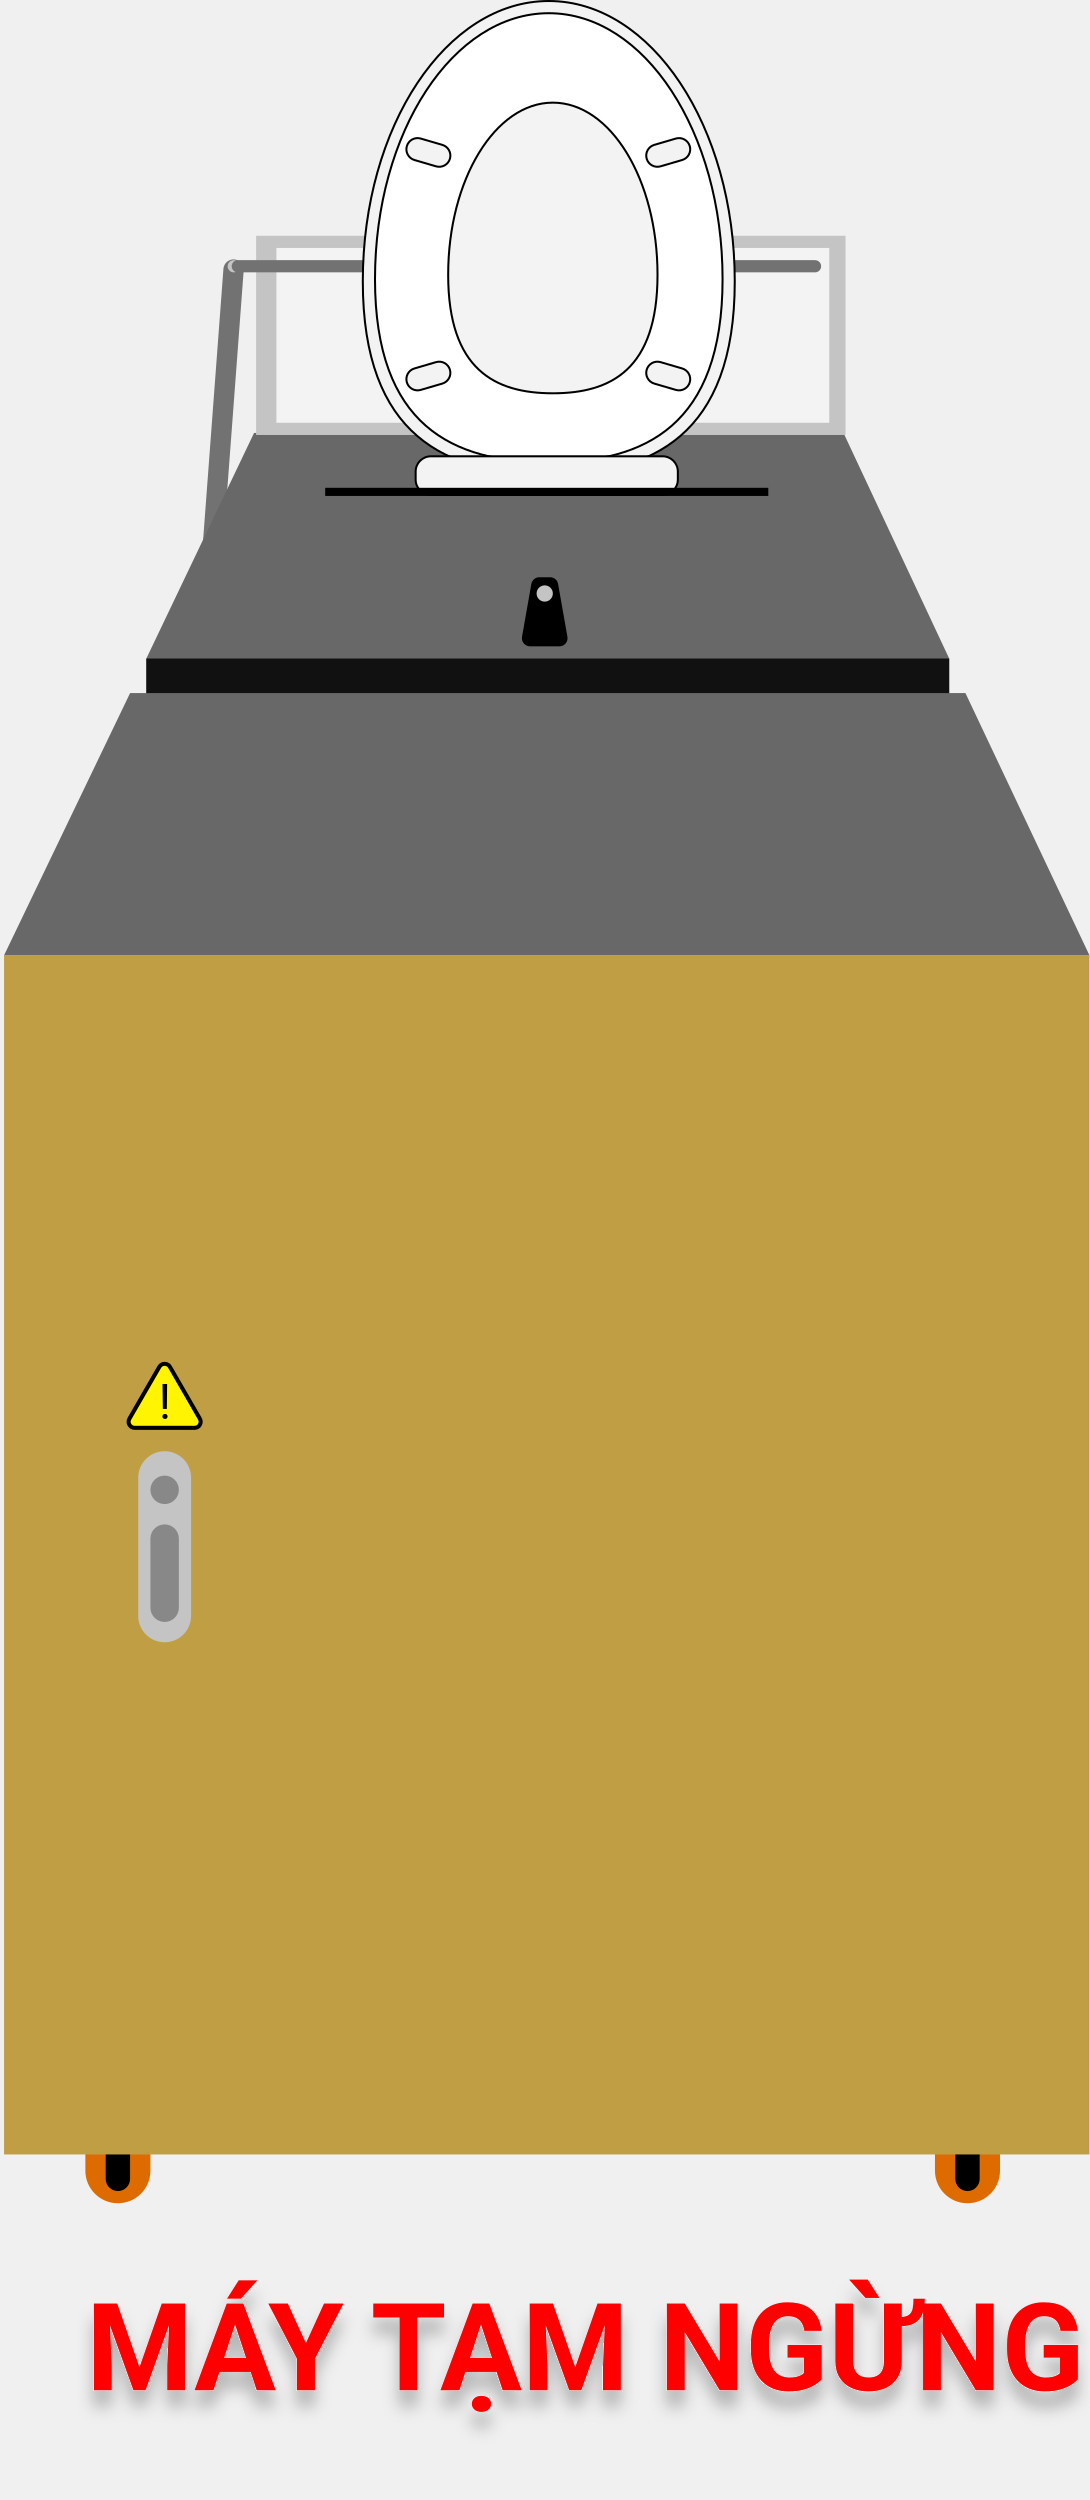
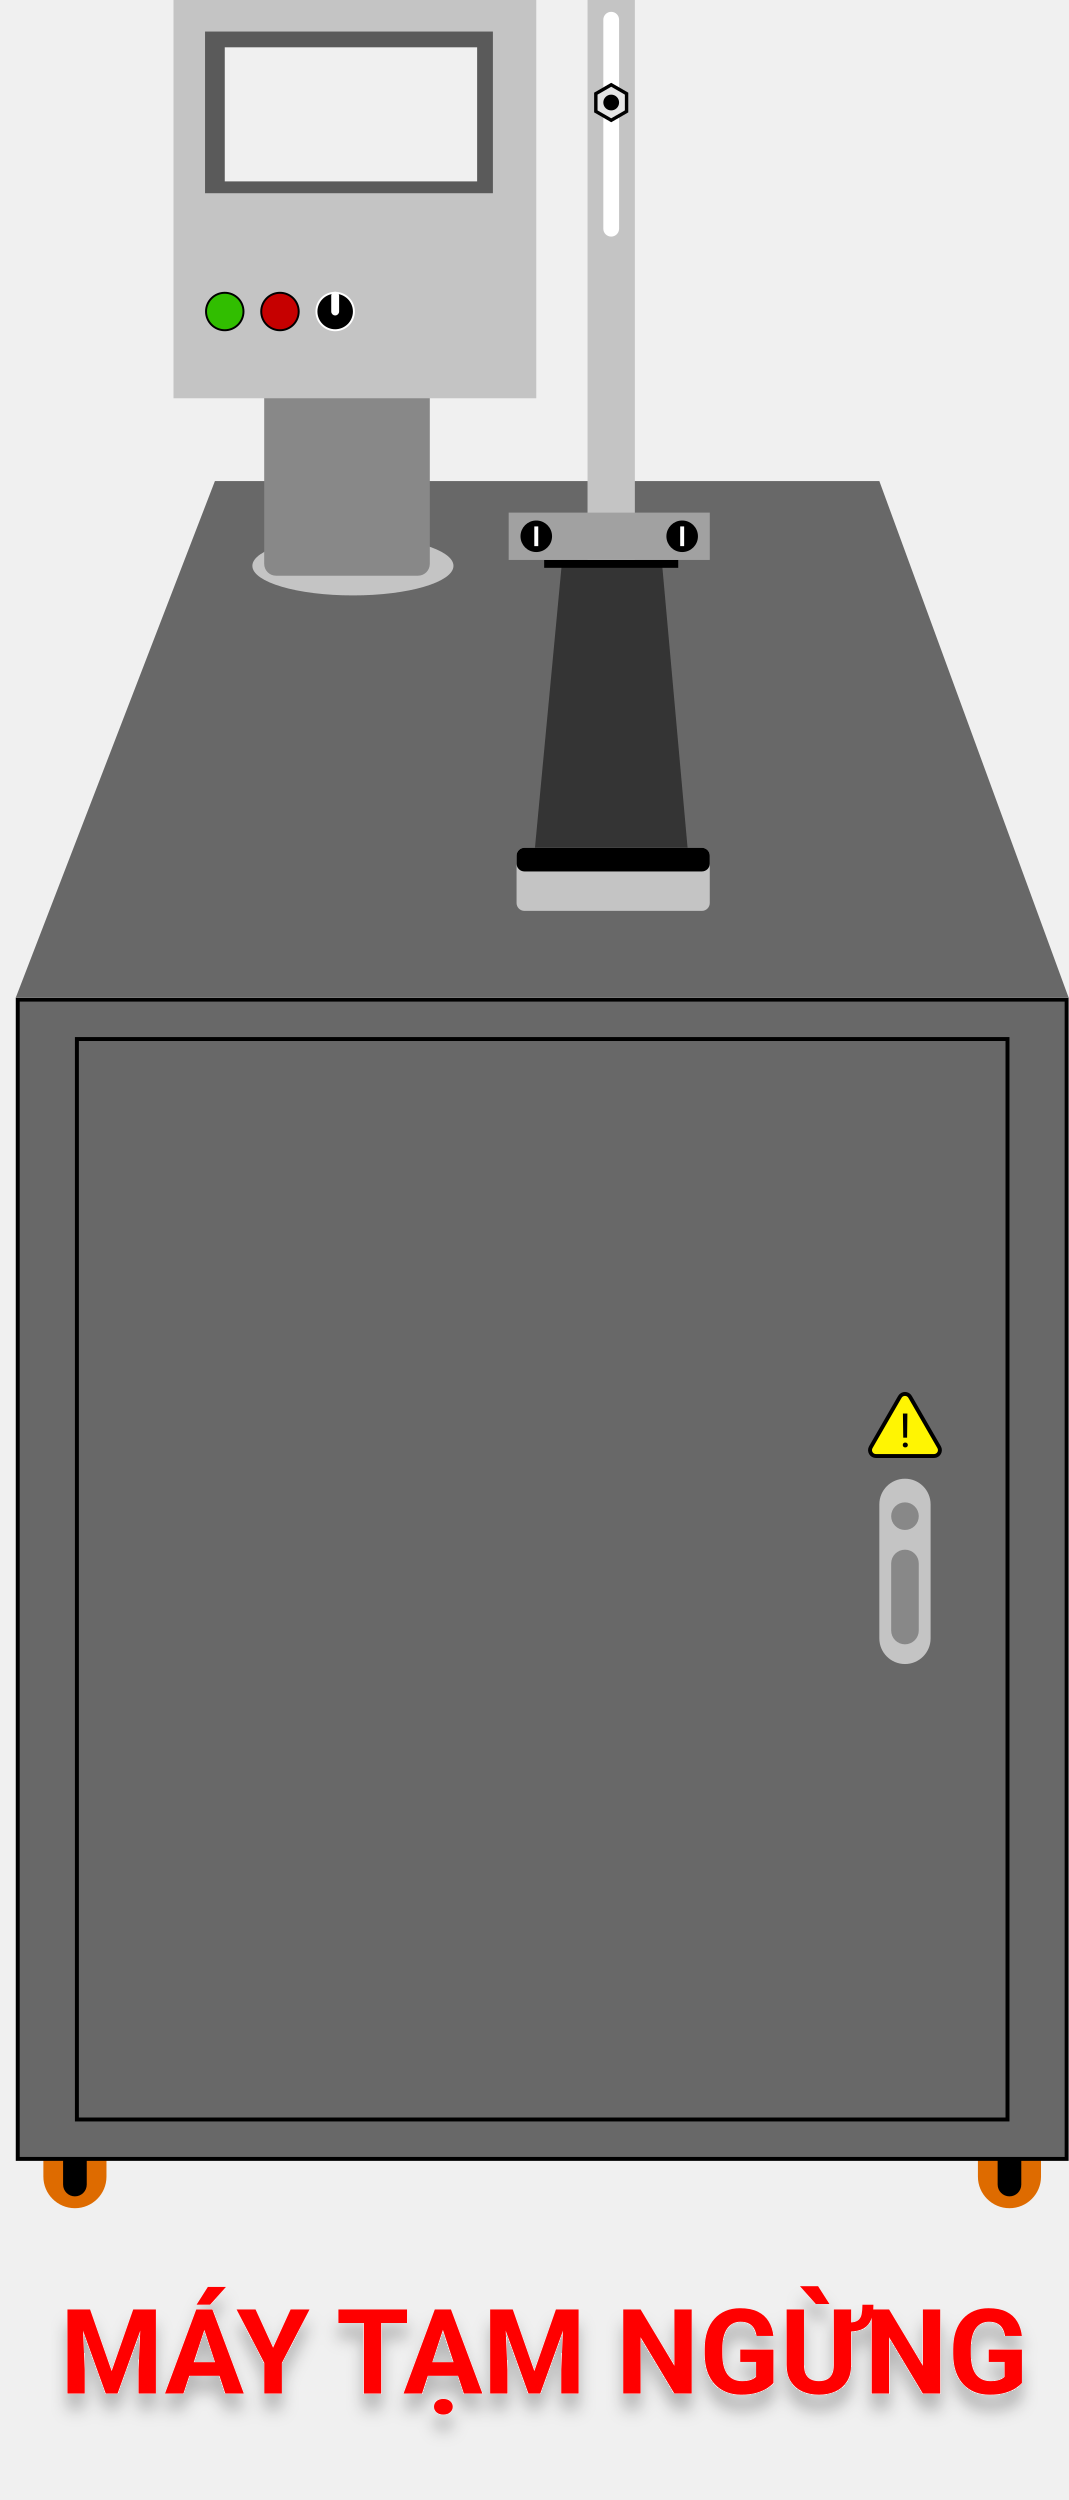
- <svg xmlns="http://www.w3.org/2000/svg" width="268" height="615" viewBox="0 0 268 615" fill="none">
-   <g clip-path="url(#clip0_55_168)">
-     <rect x="21" y="517" width="16" height="25" rx="8" fill="#DE6B00" />
-     <rect x="26" y="520" width="6" height="19" rx="3" fill="black" />
-     <rect x="230" y="517" width="16" height="25" rx="8" fill="#DE6B00" />
-     <rect x="235" y="520" width="6" height="19" rx="3" fill="black" />
-     <rect x="55.151" y="63.63" width="5" height="85.828" rx="2.5" transform="rotate(4.28585 55.1509 63.63)" fill="#727272" />
-     <rect x="1" y="235" width="267" height="295" fill="#C09E44" />
-     <path d="M62.5 106.5H207.5L233.5 162V170.5H237.5L268 235H1L32 170.5H36V162L62.5 106.5Z" fill="#686868" />
-     <rect x="63" y="58" width="145" height="49" fill="#C4C4C4" />
-     <rect x="68" y="61" width="136" height="43" fill="#F3F3F3" />
-     <path d="M36 162H233.5V170.5H36L36 162Z" fill="#111111" />
-     <circle cx="57.5" cy="65.5" r="1.5" fill="#C4C4C4" />
-     <rect x="57" y="67" width="3" height="145" rx="1.5" transform="rotate(-90 57 67)" fill="#727272" />
-     <rect x="34" y="357" width="13" height="47" rx="6.5" fill="#C4C4C4" />
-     <rect x="37" y="375" width="7" height="24" rx="3.5" fill="#888888" />
-     <circle cx="40.5" cy="366.5" r="3.5" fill="#888888" />
-     <path d="M41.799 336.25L49.16 349C49.738 350 49.016 351.25 47.861 351.25H33.139C31.984 351.25 31.262 350 31.84 349L39.201 336.25C39.778 335.25 41.222 335.25 41.799 336.25Z" fill="#FFF502" stroke="black" />
-     <path d="M41.115 340.469L41.039 346.592H40.06L39.978 340.469H41.115ZM39.943 348.455C39.943 348.279 39.996 348.131 40.102 348.01C40.211 347.889 40.371 347.828 40.582 347.828C40.789 347.828 40.947 347.889 41.057 348.01C41.17 348.131 41.227 348.279 41.227 348.455C41.227 348.623 41.17 348.768 41.057 348.889C40.947 349.01 40.789 349.07 40.582 349.07C40.371 349.07 40.211 349.01 40.102 348.889C39.996 348.768 39.943 348.623 39.943 348.455Z" fill="black" />
-     <path d="M130.708 143.652C130.877 142.697 131.707 142 132.678 142H135.322C136.293 142 137.123 142.697 137.292 143.652L139.586 156.652C139.802 157.877 138.86 159 137.616 159H130.384C129.14 159 128.198 157.877 128.414 156.652L130.708 143.652Z" fill="black" />
-     <circle cx="134" cy="146" r="2" fill="#C4C4C4" />
-     <path d="M180.75 69.204C180.75 88.271 175.614 100.138 167.364 107.245C159.106 114.359 147.679 116.75 135 116.75C122.321 116.75 110.894 114.359 102.636 107.245C94.386 100.138 89.25 88.271 89.25 69.204C89.25 50.136 94.388 32.885 102.681 20.408C110.976 7.929 122.407 0.25 135 0.25C147.593 0.25 159.024 7.929 167.319 20.408C175.612 32.885 180.75 50.136 180.75 69.204Z" fill="#F3F3F3" stroke="black" stroke-width="0.5" />
-     <path d="M177.75 68.655C177.75 86.743 172.949 97.998 165.241 104.737C157.526 111.482 146.85 113.75 135 113.75C123.15 113.75 112.474 111.482 104.759 104.737C97.051 97.998 92.25 86.743 92.25 68.655C92.25 50.567 97.052 34.202 104.804 22.367C112.556 10.53 123.238 3.25 135 3.25C146.762 3.25 157.444 10.53 165.196 22.367C172.948 34.202 177.75 50.567 177.75 68.655Z" fill="white" stroke="black" stroke-width="0.5" />
-     <path d="M161.75 67.587C161.75 79.31 158.849 86.584 154.214 90.931C149.576 95.282 143.152 96.75 136 96.75C128.848 96.75 122.424 95.282 117.786 90.931C113.151 86.584 110.25 79.31 110.25 67.587C110.25 55.865 113.151 45.265 117.829 37.604C122.509 29.938 128.94 25.25 136 25.25C143.06 25.25 149.491 29.938 154.171 37.604C158.849 45.265 161.75 55.865 161.75 67.587Z" fill="#F3F3F3" stroke="black" stroke-width="0.5" />
-     <rect x="168.91" y="33.31" width="5.5" height="11.045" rx="2.75" transform="rotate(73.6787 168.91 33.3102)" fill="#F3F3F3" stroke="black" stroke-width="0.5" />
-     <rect x="0.17" y="0.31" width="5.5" height="11.045" rx="2.75" transform="matrix(-0.281024 0.959701 0.959701 0.281024 100.606 33.0602)" fill="#F3F3F3" stroke="black" stroke-width="0.5" />
-     <rect x="-0.17" y="-0.31" width="5.5" height="11.045" rx="2.75" transform="matrix(0.281024 -0.959701 -0.959701 -0.281024 168.66 96.4423)" fill="#F3F3F3" stroke="black" stroke-width="0.5" />
-     <rect x="109.91" y="88.31" width="5.5" height="11.045" rx="2.75" transform="rotate(73.6787 109.91 88.3102)" fill="#F3F3F3" stroke="black" stroke-width="0.5" />
-     <rect x="102.25" y="112.25" width="64.5" height="9.5" rx="3.75" fill="#F3F3F3" stroke="black" stroke-width="0.5" />
-     <line x1="80" y1="121" x2="189" y2="121" stroke="black" stroke-width="2" />
-     <g filter="url(#filter0_d_55_168)">
-       <path d="M25.113 566.672H28.834L34.312 582.331L39.791 566.672H43.512L35.807 588H32.818L25.113 566.672ZM23.106 566.672H26.812L27.486 581.936V588H23.106V566.672ZM41.812 566.672H45.533V588H41.139V581.936L41.812 566.672ZM58.321 570.319L52.52 588H47.848L55.773 566.672H58.746L58.321 570.319ZM63.141 588L57.325 570.319L56.856 566.672H59.859L67.828 588H63.141ZM62.877 580.061V583.503H51.612V580.061H62.877ZM55.846 565.471L58.717 560.959H63.302L59.273 565.471H55.846ZM70.802 566.672L75.255 576.398L79.708 566.672H84.498L77.481 580.236V588H73.028V580.236L65.997 566.672H70.802ZM102.662 566.672V588H98.282V566.672H102.662ZM109.225 566.672V570.114H91.822V566.672H109.225ZM118.819 570.319L113.019 588H108.346L116.271 566.672H119.244L118.819 570.319ZM123.639 588L117.823 570.319L117.354 566.672H120.357L128.326 588H123.639ZM123.375 580.061V583.503H112.11V580.061H123.375ZM116.065 591.354C116.065 590.788 116.28 590.314 116.71 589.934C117.14 589.562 117.716 589.377 118.438 589.377C119.151 589.377 119.723 589.562 120.152 589.934C120.592 590.314 120.812 590.788 120.812 591.354C120.812 591.911 120.592 592.38 120.152 592.761C119.723 593.142 119.151 593.332 118.438 593.332C117.716 593.332 117.14 593.142 116.71 592.761C116.28 592.38 116.065 591.911 116.065 591.354ZM132.311 566.672H136.031L141.51 582.331L146.988 566.672H150.709L143.004 588H140.016L132.311 566.672ZM130.304 566.672H134.01L134.684 581.936V588H130.304V566.672ZM149.01 566.672H152.73V588H148.336V581.936L149.01 566.672ZM181.412 566.672V588H177.018L168.448 573.703V588H164.054V566.672H168.448L177.032 580.983V566.672H181.412ZM202.14 576.853V585.305C201.808 585.705 201.295 586.14 200.602 586.608C199.908 587.067 199.015 587.463 197.921 587.795C196.827 588.127 195.504 588.293 193.951 588.293C192.574 588.293 191.319 588.068 190.187 587.619C189.054 587.16 188.077 586.491 187.257 585.612C186.446 584.733 185.821 583.659 185.382 582.39C184.942 581.11 184.723 579.65 184.723 578.01V576.677C184.723 575.036 184.933 573.576 185.353 572.297C185.782 571.018 186.393 569.938 187.184 569.06C187.975 568.181 188.917 567.512 190.011 567.053C191.104 566.594 192.32 566.364 193.658 566.364C195.514 566.364 197.037 566.667 198.229 567.272C199.42 567.868 200.328 568.698 200.953 569.763C201.588 570.817 201.979 572.028 202.125 573.396H197.862C197.755 572.673 197.55 572.043 197.247 571.506C196.944 570.969 196.51 570.549 195.943 570.246C195.387 569.943 194.664 569.792 193.775 569.792C193.043 569.792 192.389 569.943 191.812 570.246C191.246 570.539 190.768 570.974 190.377 571.55C189.986 572.126 189.688 572.839 189.483 573.688C189.278 574.538 189.176 575.524 189.176 576.647V578.01C189.176 579.123 189.283 580.109 189.498 580.969C189.713 581.818 190.03 582.536 190.45 583.122C190.88 583.698 191.407 584.133 192.032 584.426C192.657 584.719 193.385 584.865 194.215 584.865C194.908 584.865 195.484 584.807 195.943 584.689C196.412 584.572 196.788 584.431 197.071 584.265C197.364 584.089 197.589 583.923 197.745 583.767V579.987H193.731V576.853H202.14ZM224.713 565.485H227.496C227.496 566.921 227.311 568.146 226.939 569.162C226.568 570.168 225.929 570.939 225.021 571.477C224.122 572.004 222.877 572.268 221.285 572.268V569.997C222.32 569.997 223.082 569.821 223.57 569.47C224.059 569.108 224.371 568.591 224.508 567.917C224.645 567.243 224.713 566.433 224.713 565.485ZM217.462 566.672H221.842V580.764C221.842 582.404 221.49 583.786 220.787 584.909C220.094 586.032 219.132 586.877 217.901 587.443C216.681 588.01 215.274 588.293 213.683 588.293C212.091 588.293 210.675 588.01 209.435 587.443C208.204 586.877 207.237 586.032 206.534 584.909C205.841 583.786 205.494 582.404 205.494 580.764V566.672H209.889V580.764C209.889 581.721 210.04 582.502 210.343 583.107C210.646 583.713 211.08 584.157 211.646 584.44C212.223 584.724 212.901 584.865 213.683 584.865C214.483 584.865 215.162 584.724 215.719 584.44C216.285 584.157 216.715 583.713 217.008 583.107C217.311 582.502 217.462 581.721 217.462 580.764V566.672ZM213.463 560.783L216.349 565.295H212.892L208.878 560.783H213.463ZM244.43 566.672V588H240.035L231.466 573.703V588H227.071V566.672H231.466L240.05 580.983V566.672H244.43ZM265.157 576.853V585.305C264.825 585.705 264.312 586.14 263.619 586.608C262.926 587.067 262.032 587.463 260.938 587.795C259.845 588.127 258.521 588.293 256.969 588.293C255.592 588.293 254.337 588.068 253.204 587.619C252.071 587.16 251.095 586.491 250.274 585.612C249.464 584.733 248.839 583.659 248.399 582.39C247.96 581.11 247.74 579.65 247.74 578.01V576.677C247.74 575.036 247.95 573.576 248.37 572.297C248.8 571.018 249.41 569.938 250.201 569.06C250.992 568.181 251.935 567.512 253.028 567.053C254.122 566.594 255.338 566.364 256.676 566.364C258.531 566.364 260.055 566.667 261.246 567.272C262.438 567.868 263.346 568.698 263.971 569.763C264.605 570.817 264.996 572.028 265.143 573.396H260.88C260.772 572.673 260.567 572.043 260.265 571.506C259.962 570.969 259.527 570.549 258.961 570.246C258.404 569.943 257.682 569.792 256.793 569.792C256.061 569.792 255.406 569.943 254.83 570.246C254.264 570.539 253.785 570.974 253.395 571.55C253.004 572.126 252.706 572.839 252.501 573.688C252.296 574.538 252.193 575.524 252.193 576.647V578.01C252.193 579.123 252.301 580.109 252.516 580.969C252.73 581.818 253.048 582.536 253.468 583.122C253.897 583.698 254.425 584.133 255.05 584.426C255.675 584.719 256.402 584.865 257.232 584.865C257.926 584.865 258.502 584.807 258.961 584.689C259.43 584.572 259.806 584.431 260.089 584.265C260.382 584.089 260.606 583.923 260.763 583.767V579.987H256.749V576.853H265.157Z" fill="#FF0000" />
+ <svg xmlns="http://www.w3.org/2000/svg" width="271" height="634" viewBox="0 0 271 634" fill="none">
+   <g clip-path="url(#clip0_55_336)">
+     <rect x="248" y="535" width="16" height="25" rx="8" fill="#DE6B00" />
+     <rect x="253" y="538" width="6" height="19" rx="3" fill="black" />
+     <rect x="11" y="535" width="16" height="25" rx="8" fill="#DE6B00" />
+     <rect x="16" y="538" width="6" height="19" rx="3" fill="black" />
+     <rect x="4.5" y="253.5" width="266" height="294" fill="#686868" stroke="black" />
+     <rect x="19.5" y="263.5" width="236" height="274" fill="#686868" stroke="black" />
+     <rect x="223" y="375" width="13" height="47" rx="6.5" fill="#C4C4C4" />
+     <rect x="226" y="393" width="7" height="24" rx="3.5" fill="#888888" />
+     <circle cx="229.5" cy="384.5" r="3.5" fill="#888888" />
+     <path d="M230.799 354.25L238.16 367C238.738 368 238.016 369.25 236.861 369.25H222.139C220.984 369.25 220.262 368 220.84 367L228.201 354.25C228.778 353.25 230.222 353.25 230.799 354.25Z" fill="#FFF502" stroke="black" />
+     <path d="M230.115 358.469L230.039 364.592H229.061L228.979 358.469H230.115ZM228.943 366.455C228.943 366.279 228.996 366.131 229.102 366.01C229.211 365.889 229.371 365.828 229.582 365.828C229.789 365.828 229.947 365.889 230.057 366.01C230.17 366.131 230.227 366.279 230.227 366.455C230.227 366.623 230.17 366.768 230.057 366.889C229.947 367.01 229.789 367.07 229.582 367.07C229.371 367.07 229.211 367.01 229.102 366.889C228.996 366.768 228.943 366.623 228.943 366.455Z" fill="black" />
+     <path d="M54.5 122H223L271 253H4L54.5 122Z" fill="#686868" />
+     <ellipse cx="89.5" cy="143.5" rx="25.5" ry="7.5" fill="#C4C4C4" />
+     <rect x="67" y="93" width="42" height="53" rx="3" fill="#888888" />
+     <rect x="136" y="101" width="92" height="101" transform="rotate(-180 136 101)" fill="#C4C4C4" />
+     <rect x="52" y="8" width="73" height="41" fill="#5A5A5A" />
+     <rect x="57" y="12" width="64" height="34" fill="#F0F0F0" />
+     <circle cx="57" cy="79" r="4.75" fill="#31BE00" stroke="black" stroke-width="0.5" />
+     <circle cx="85" cy="79" r="4.75" fill="black" stroke="white" stroke-width="0.5" />
+     <circle cx="71" cy="79" r="4.75" fill="#C60000" stroke="black" stroke-width="0.5" />
+     <rect x="84" y="74" width="2" height="6" rx="1" fill="white" />
+     <path d="M142.566 142H167.809L175 222H135L142.566 142Z" fill="#343434" />
+     <line x1="138" y1="143" x2="172" y2="143" stroke="black" stroke-width="2" />
+     <rect x="149" width="12" height="142" fill="#C4C4C4" />
+     <rect x="153" y="3" width="4" height="57" rx="2" fill="white" />
+     <path d="M155 21L159.33 23.5V28.5L155 31L150.67 28.5V23.5L155 21Z" fill="black" />
+     <path d="M155 22L158.464 24V28L155 30L151.536 28V24L155 22Z" fill="#E5E5E5" />
+     <circle cx="155" cy="26" r="2" fill="black" />
+     <rect x="129" y="130" width="51" height="12" fill="#A1A1A1" />
+     <circle cx="136" cy="136" r="4" fill="black" />
+     <circle cx="173" cy="136" r="4" fill="black" />
+     <rect x="135.5" y="133.5" width="1" height="5" fill="white" />
+     <rect x="172.5" y="133.5" width="1" height="5" fill="white" />
+     <rect x="131" y="215" width="49" height="16" rx="2" fill="#C4C4C4" />
+     <rect x="131" y="215" width="49" height="6" rx="2" fill="black" />
+     <g filter="url(#filter0_d_55_336)">
+       <path d="M19.113 585.672H22.834L28.312 601.331L33.791 585.672H37.512L29.807 607H26.818L19.113 585.672ZM17.106 585.672H20.812L21.486 600.936V607H17.106V585.672ZM35.812 585.672H39.533V607H35.139V600.936L35.812 585.672ZM52.321 589.319L46.52 607H41.848L49.773 585.672H52.746L52.321 589.319ZM57.141 607L51.325 589.319L50.856 585.672H53.859L61.828 607H57.141ZM56.877 599.061V602.503H45.612V599.061H56.877ZM49.846 584.471L52.717 579.959H57.302L53.273 584.471H49.846ZM64.802 585.672L69.255 595.398L73.708 585.672H78.498L71.481 599.236V607H67.028V599.236L59.997 585.672H64.802ZM96.662 585.672V607H92.282V585.672H96.662ZM103.225 585.672V589.114H85.822V585.672H103.225ZM112.819 589.319L107.019 607H102.346L110.271 585.672H113.244L112.819 589.319ZM117.639 607L111.823 589.319L111.354 585.672H114.357L122.326 607H117.639ZM117.375 599.061V602.503H106.11V599.061H117.375ZM110.065 610.354C110.065 609.788 110.28 609.314 110.71 608.934C111.14 608.562 111.716 608.377 112.438 608.377C113.151 608.377 113.723 608.562 114.152 608.934C114.592 609.314 114.812 609.788 114.812 610.354C114.812 610.911 114.592 611.38 114.152 611.761C113.723 612.142 113.151 612.332 112.438 612.332C111.716 612.332 111.14 612.142 110.71 611.761C110.28 611.38 110.065 610.911 110.065 610.354ZM126.311 585.672H130.031L135.51 601.331L140.988 585.672H144.709L137.004 607H134.016L126.311 585.672ZM124.304 585.672H128.01L128.684 600.936V607H124.304V585.672ZM143.01 585.672H146.73V607H142.336V600.936L143.01 585.672ZM175.412 585.672V607H171.018L162.448 592.703V607H158.054V585.672H162.448L171.032 599.983V585.672H175.412ZM196.14 595.853V604.305C195.808 604.705 195.295 605.14 194.602 605.608C193.908 606.067 193.015 606.463 191.921 606.795C190.827 607.127 189.504 607.293 187.951 607.293C186.574 607.293 185.319 607.068 184.187 606.619C183.054 606.16 182.077 605.491 181.257 604.612C180.446 603.733 179.821 602.659 179.382 601.39C178.942 600.11 178.723 598.65 178.723 597.01V595.677C178.723 594.036 178.933 592.576 179.353 591.297C179.782 590.018 180.393 588.938 181.184 588.06C181.975 587.181 182.917 586.512 184.011 586.053C185.104 585.594 186.32 585.364 187.658 585.364C189.514 585.364 191.037 585.667 192.229 586.272C193.42 586.868 194.328 587.698 194.953 588.763C195.588 589.817 195.979 591.028 196.125 592.396H191.862C191.755 591.673 191.55 591.043 191.247 590.506C190.944 589.969 190.51 589.549 189.943 589.246C189.387 588.943 188.664 588.792 187.775 588.792C187.043 588.792 186.389 588.943 185.812 589.246C185.246 589.539 184.768 589.974 184.377 590.55C183.986 591.126 183.688 591.839 183.483 592.688C183.278 593.538 183.176 594.524 183.176 595.647V597.01C183.176 598.123 183.283 599.109 183.498 599.969C183.713 600.818 184.03 601.536 184.45 602.122C184.88 602.698 185.407 603.133 186.032 603.426C186.657 603.719 187.385 603.865 188.215 603.865C188.908 603.865 189.484 603.807 189.943 603.689C190.412 603.572 190.788 603.431 191.071 603.265C191.364 603.089 191.589 602.923 191.745 602.767V598.987H187.731V595.853H196.14ZM218.713 584.485H221.496C221.496 585.921 221.311 587.146 220.939 588.162C220.568 589.168 219.929 589.939 219.021 590.477C218.122 591.004 216.877 591.268 215.285 591.268V588.997C216.32 588.997 217.082 588.821 217.57 588.47C218.059 588.108 218.371 587.591 218.508 586.917C218.645 586.243 218.713 585.433 218.713 584.485ZM211.462 585.672H215.842V599.764C215.842 601.404 215.49 602.786 214.787 603.909C214.094 605.032 213.132 605.877 211.901 606.443C210.681 607.01 209.274 607.293 207.683 607.293C206.091 607.293 204.675 607.01 203.435 606.443C202.204 605.877 201.237 605.032 200.534 603.909C199.841 602.786 199.494 601.404 199.494 599.764V585.672H203.889V599.764C203.889 600.721 204.04 601.502 204.343 602.107C204.646 602.713 205.08 603.157 205.646 603.44C206.223 603.724 206.901 603.865 207.683 603.865C208.483 603.865 209.162 603.724 209.719 603.44C210.285 603.157 210.715 602.713 211.008 602.107C211.311 601.502 211.462 600.721 211.462 599.764V585.672ZM207.463 579.783L210.349 584.295H206.892L202.878 579.783H207.463ZM238.43 585.672V607H234.035L225.466 592.703V607H221.071V585.672H225.466L234.05 599.983V585.672H238.43ZM259.157 595.853V604.305C258.825 604.705 258.312 605.14 257.619 605.608C256.926 606.067 256.032 606.463 254.938 606.795C253.845 607.127 252.521 607.293 250.969 607.293C249.592 607.293 248.337 607.068 247.204 606.619C246.071 606.16 245.095 605.491 244.274 604.612C243.464 603.733 242.839 602.659 242.399 601.39C241.96 600.11 241.74 598.65 241.74 597.01V595.677C241.74 594.036 241.95 592.576 242.37 591.297C242.8 590.018 243.41 588.938 244.201 588.06C244.992 587.181 245.935 586.512 247.028 586.053C248.122 585.594 249.338 585.364 250.676 585.364C252.531 585.364 254.055 585.667 255.246 586.272C256.438 586.868 257.346 587.698 257.971 588.763C258.605 589.817 258.996 591.028 259.143 592.396H254.88C254.772 591.673 254.567 591.043 254.265 590.506C253.962 589.969 253.527 589.549 252.961 589.246C252.404 588.943 251.682 588.792 250.793 588.792C250.061 588.792 249.406 588.943 248.83 589.246C248.264 589.539 247.785 589.974 247.395 590.55C247.004 591.126 246.706 591.839 246.501 592.688C246.296 593.538 246.193 594.524 246.193 595.647V597.01C246.193 598.123 246.301 599.109 246.516 599.969C246.73 600.818 247.048 601.536 247.468 602.122C247.897 602.698 248.425 603.133 249.05 603.426C249.675 603.719 250.402 603.865 251.232 603.865C251.926 603.865 252.502 603.807 252.961 603.689C253.43 603.572 253.806 603.431 254.089 603.265C254.382 603.089 254.606 602.923 254.763 602.767V598.987H250.749V595.853H259.157Z" fill="#FF0000" />
    </g>
  </g>
  <defs>
-     <filter id="filter0_d_55_168" x="19.106" y="560.783" width="250.051" height="40.549" filterUnits="userSpaceOnUse" color-interpolation-filters="sRGB">
+     <filter id="filter0_d_55_336" x="13.106" y="579.783" width="250.051" height="40.549" filterUnits="userSpaceOnUse" color-interpolation-filters="sRGB">
      <feFlood flood-opacity="0" result="BackgroundImageFix" />
      <feColorMatrix in="SourceAlpha" type="matrix" values="0 0 0 0 0 0 0 0 0 0 0 0 0 0 0 0 0 0 127 0" result="hardAlpha" />
      <feOffset dy="4" />
      <feGaussianBlur stdDeviation="2" />
      <feComposite in2="hardAlpha" operator="out" />
      <feColorMatrix type="matrix" values="0 0 0 0 0 0 0 0 0 0 0 0 0 0 0 0 0 0 0.25 0" />
-       <feBlend mode="normal" in2="BackgroundImageFix" result="effect1_dropShadow_55_168" />
-       <feBlend mode="normal" in="SourceGraphic" in2="effect1_dropShadow_55_168" result="shape" />
+       <feBlend mode="normal" in2="BackgroundImageFix" result="effect1_dropShadow_55_336" />
+       <feBlend mode="normal" in="SourceGraphic" in2="effect1_dropShadow_55_336" result="shape" />
    </filter>
-     <clipPath id="clip0_55_168">
-       <rect width="268" height="615" fill="white" />
+     <clipPath id="clip0_55_336">
+       <rect width="271" height="634" fill="white" />
    </clipPath>
  </defs>
</svg>
